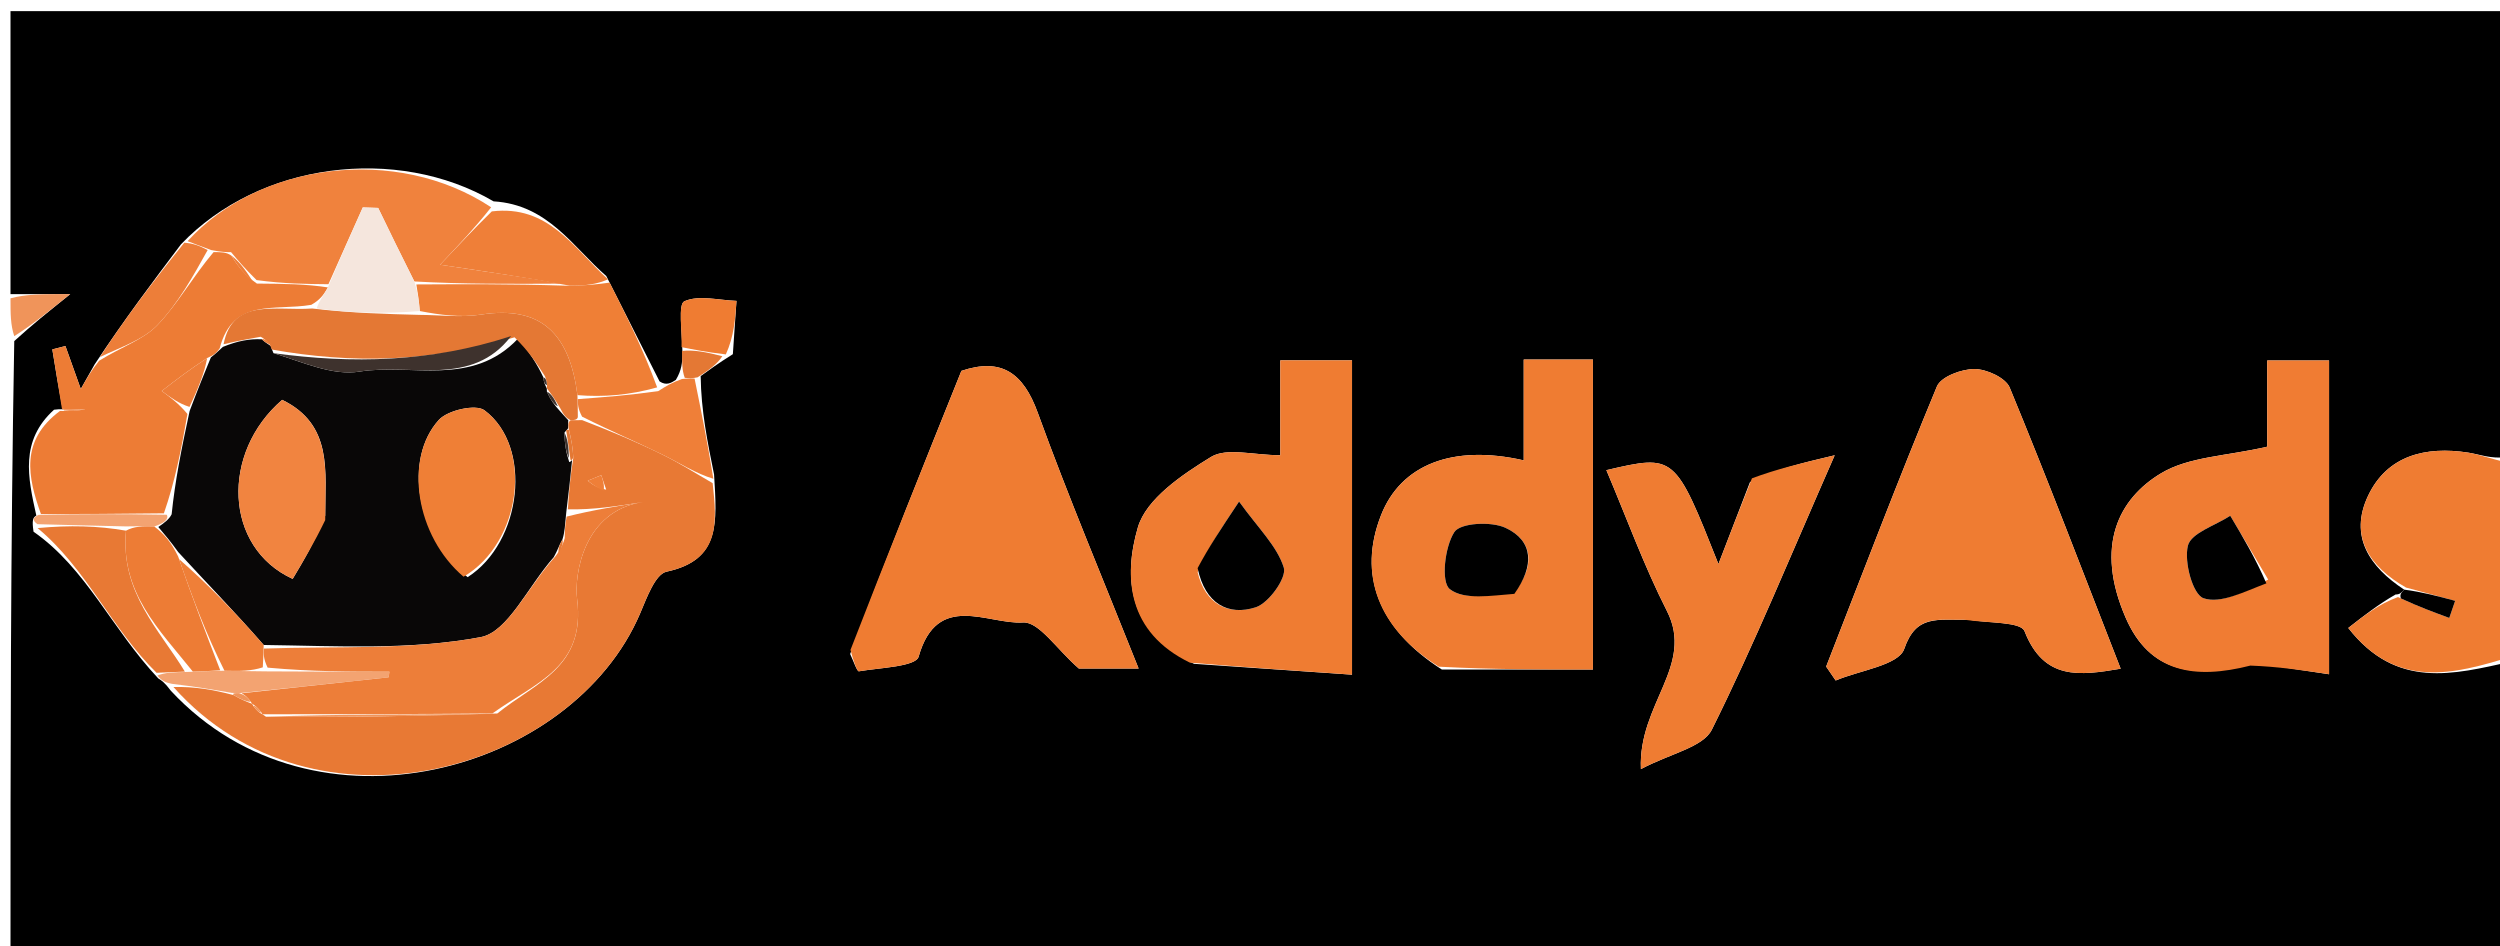
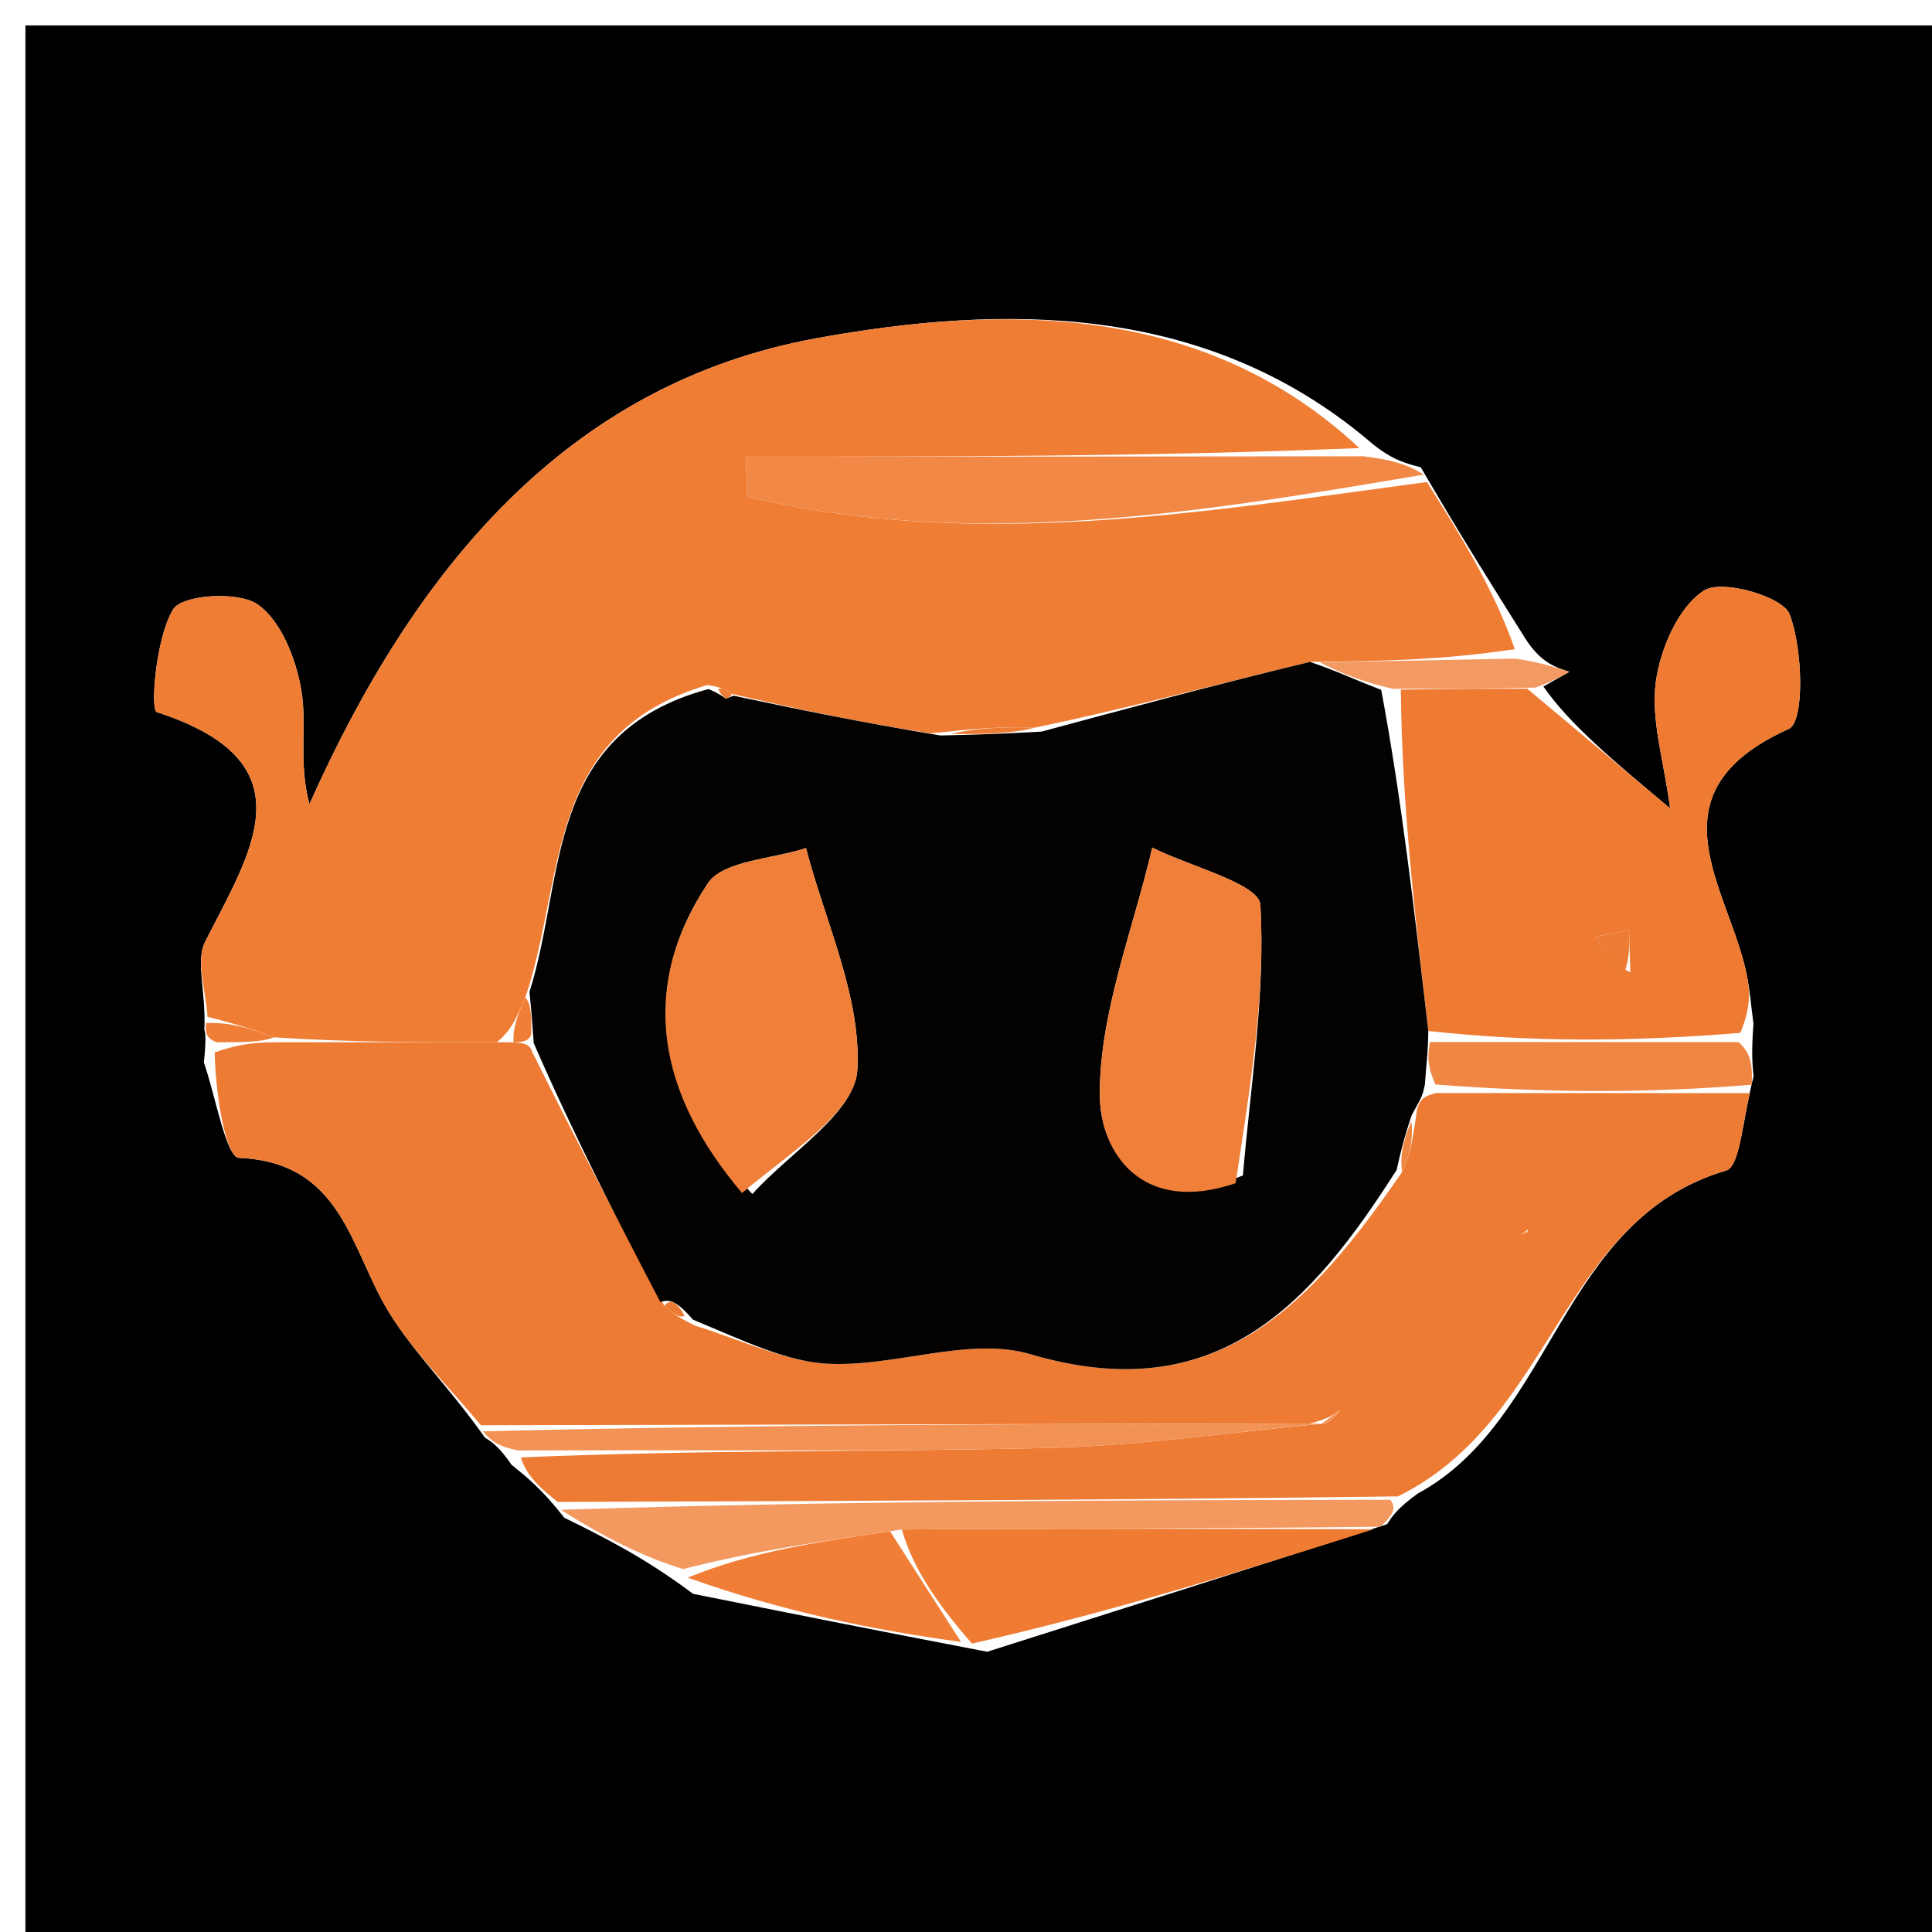
- <svg xmlns="http://www.w3.org/2000/svg" version="1.1" id="Layer_1" x="0px" y="0px" width="100%" viewBox="0 0 238 90" enable-background="new 0 0 238 90" xml:space="preserve">
-   <path fill="#000000" opacity="1" stroke="none" d=" M239,63   C239,72.321 239,81.642 239,90.981   C159.786,90.981 80.572,90.981 1,90.981   C1,71.647 1,52.292 1.357,32.47   C3.101,30.887 4.487,29.771 6.687,28   C3.945,28 2.472,28 1,28   C1,19.013 1,10.026 1,1.061   C80.333,1.061 159.667,1.061 239,1.061   C239,15.103 239,29.083 238.583,43.529   C237.1,43.686 236.051,43.256 234.962,43.088   C230.947,42.467 227.268,43.34 225.443,47.195   C223.612,51.061 225.573,53.961 228.877,56.133   C228.571,56.459 228.451,56.591 228.057,56.596   C226.436,57.524 225.09,58.58 223.556,59.783   C228.149,65.672 233.603,64.191 239,63  M64.974,33.771   C64.942,34.498 64.911,35.224 64.339,36.169   C63.891,36.455 63.443,36.741 62.791,36.31   C61.206,33.175 59.621,30.04 57.718,26.278   C54.555,23.545 52.186,19.48 46.989,19.169   C37.758,13.772 24.654,15.476 17.231,23.256   C14.535,26.837 11.838,30.418 9.003,34.7   C8.645,35.338 8.286,35.975 7.691,37.034   C7.084,35.334 6.657,34.139 6.229,32.943   C5.813,33.049 5.396,33.155 4.98,33.262   C5.287,35.15 5.593,37.038 5.979,38.985   C5.979,38.985 5.919,38.909 5.142,39.005   C1.892,41.963 2.641,45.42 3.459,49.086   C3.129,49.264 3.032,49.528 3.192,50.617   C8.217,54.118 10.645,59.882 15.062,64.581   C15.37,64.773 15.677,64.965 16.267,65.763   C29.983,80.488 54.521,73.467 60.943,58.392   C61.567,56.927 62.377,54.657 63.459,54.423   C68.615,53.312 68.253,49.756 67.979,45.166   C67.36,42.123 66.741,39.08 66.704,35.806   C67.502,35.223 68.3,34.64 69.768,33.717   C69.883,32.026 69.998,30.335 70.114,28.644   C68.429,28.586 66.538,28.063 65.155,28.68   C64.538,28.955 64.943,31.521 64.974,33.771  M187.473,59.002   C189.297,59.337 192.379,59.178 192.735,60.087   C194.579,64.796 197.977,64.325 201.888,63.661   C198.372,54.651 194.971,45.725 191.326,36.901   C190.94,35.965 189.126,35.136 187.972,35.132   C186.743,35.127 184.78,35.859 184.393,36.791   C180.726,45.617 177.327,54.554 173.85,63.459   C174.152,63.901 174.454,64.343 174.756,64.784   C177.031,63.815 180.747,63.34 181.284,61.774   C182.407,58.498 184.384,59.041 187.473,59.002  M80.934,62.263   C81.215,62.838 81.587,63.939 81.765,63.909   C83.758,63.567 87.184,63.467 87.454,62.515   C89.227,56.272 94.052,59.478 97.389,59.26   C98.905,59.162 100.599,61.812 102.705,63.644   C103.78,63.644 105.818,63.644 108.396,63.644   C105.042,55.211 101.716,47.33 98.798,39.301   C97.407,35.471 95.322,34.035 91.525,35.307   C88.004,44.061 84.502,52.768 80.934,62.263  M137.265,63.74   C142.052,63.74 146.839,63.74 151.649,63.74   C151.649,53.677 151.649,43.953 151.649,34.225   C149.368,34.225 147.43,34.225 145.058,34.225   C145.058,37.536 145.058,40.633 145.058,43.826   C138.25,42.277 133.353,44.261 131.473,49.052   C129.268,54.669 131.157,59.813 137.265,63.74  M113.67,63.195   C118.587,63.533 123.505,63.87 128.713,64.228   C128.713,53.921 128.713,44.192 128.713,34.302   C126.448,34.302 124.401,34.302 121.883,34.302   C121.883,37.66 121.883,40.72 121.883,43.338   C119.328,43.338 116.79,42.58 115.284,43.503   C112.545,45.184 109.122,47.484 108.324,50.21   C106.942,54.934 107.306,60.194 113.67,63.195  M214.584,63.112   C216.904,63.462 219.225,63.811 221.727,64.188   C221.727,53.757 221.727,44.034 221.727,34.315   C219.724,34.315 218,34.315 215.837,34.315   C215.837,37.685 215.837,40.746 215.837,42.526   C211.957,43.426 208.389,43.467 205.744,45.05   C201.706,47.467 199.38,51.967 202.373,58.829   C204.653,64.054 208.926,64.716 214.584,63.112  M166.597,45.903   C165.622,48.434 164.648,50.965 163.595,53.7   C159.448,43.246 159.448,43.246 152.926,44.758   C154.841,49.268 156.5,53.855 158.693,58.171   C161.338,63.376 155.941,67.002 156.213,73.218   C159.058,71.712 162.13,71.144 162.967,69.463   C167.015,61.33 170.462,52.897 174.663,43.342   C171.373,44.124 169.173,44.646 166.597,45.903  z" />
-   <path fill="#EF7C32" opacity="1" stroke="none" d=" M229.062,55.939   C225.573,53.961 223.612,51.061 225.443,47.195   C227.268,43.34 230.947,42.467 234.962,43.088   C236.051,43.256 237.1,43.686 238.583,43.998   C239,50.021 239,56.042 239,62.532   C233.603,64.191 228.149,65.672 223.556,59.783   C225.09,58.58 226.436,57.524 228.287,56.84   C230.251,57.751 231.711,58.289 233.171,58.828   C233.357,58.285 233.544,57.742 233.73,57.199   C232.174,56.779 230.618,56.359 229.062,55.939  z" />
-   <path fill="#F0945A" opacity="1" stroke="none" d=" M1,28.4   C2.472,28 3.945,28 6.687,28   C4.487,29.771 3.101,30.887 1.357,32.002   C1,30.933 1,29.867 1,28.4  z" />
-   <path fill="#EF7C32" opacity="1" stroke="none" d=" M187.025,59.002   C184.384,59.041 182.407,58.498 181.284,61.774   C180.747,63.34 177.031,63.815 174.756,64.784   C174.454,64.343 174.152,63.901 173.85,63.459   C177.327,54.554 180.726,45.617 184.393,36.791   C184.78,35.859 186.743,35.127 187.972,35.132   C189.126,35.136 190.94,35.965 191.326,36.901   C194.971,45.725 198.372,54.651 201.888,63.661   C197.977,64.325 194.579,64.796 192.735,60.087   C192.379,59.178 189.297,59.337 187.025,59.002  z" />
-   <path fill="#EF7C32" opacity="1" stroke="none" d=" M80.967,61.869   C84.502,52.768 88.004,44.061 91.525,35.307   C95.322,34.035 97.407,35.471 98.798,39.301   C101.716,47.33 105.042,55.211 108.396,63.644   C105.818,63.644 103.78,63.644 102.705,63.644   C100.599,61.812 98.905,59.162 97.389,59.26   C94.052,59.478 89.227,56.272 87.454,62.515   C87.184,63.467 83.758,63.567 81.765,63.909   C81.587,63.939 81.215,62.838 80.967,61.869  z" />
-   <path fill="#EF7C32" opacity="1" stroke="none" d=" M136.966,63.468   C131.157,59.813 129.268,54.669 131.473,49.052   C133.353,44.261 138.25,42.277 145.058,43.826   C145.058,40.633 145.058,37.536 145.058,34.225   C147.43,34.225 149.368,34.225 151.649,34.225   C151.649,43.953 151.649,53.677 151.649,63.74   C146.839,63.74 142.052,63.74 136.966,63.468  M144.319,56.181   C146.095,53.837 145.976,51.484 143.321,50.248   C141.964,49.615 139.019,49.776 138.453,50.652   C137.531,52.078 137.167,55.42 138.02,56.084   C139.395,57.152 141.953,56.699 144.319,56.181  z" />
-   <path fill="#EF7C32" opacity="1" stroke="none" d=" M113.283,63.086   C107.306,60.194 106.942,54.934 108.324,50.21   C109.122,47.484 112.545,45.184 115.284,43.503   C116.79,42.58 119.328,43.338 121.883,43.338   C121.883,40.72 121.883,37.66 121.883,34.302   C124.401,34.302 126.448,34.302 128.713,34.302   C128.713,44.192 128.713,53.921 128.713,64.228   C123.505,63.87 118.587,63.533 113.283,63.086  M114.015,54.476   C114.725,57.483 116.925,58.662 119.551,57.812   C120.794,57.41 122.513,54.992 122.219,54.044   C121.584,51.993 119.79,50.3 117.959,47.748   C116.128,50.507 115.07,52.102 114.015,54.476  z" />
-   <path fill="#F07C33" opacity="1" stroke="none" d=" M214.234,63.365   C208.926,64.716 204.653,64.054 202.373,58.829   C199.38,51.967 201.706,47.467 205.744,45.05   C208.389,43.467 211.957,43.426 215.837,42.526   C215.837,40.746 215.837,37.685 215.837,34.315   C218,34.315 219.724,34.315 221.727,34.315   C221.727,44.034 221.727,53.757 221.727,64.188   C219.225,63.811 216.904,63.462 214.234,63.365  M215.933,55.177   C214.729,53.152 213.525,51.126 212.321,49.1   C210.902,50.03 208.588,50.739 208.289,51.946   C207.907,53.494 208.749,56.599 209.778,56.953   C211.401,57.51 213.619,56.335 215.933,55.177  z" />
-   <path fill="#E87934" opacity="1" stroke="none" d=" M67.844,45.995   C68.253,49.756 68.615,53.312 63.459,54.423   C62.377,54.657 61.567,56.927 60.943,58.392   C54.521,73.467 29.983,80.488 16.512,65.405   C18.521,65.352 20.284,65.656 22.239,66.174   C22.957,66.597 23.482,66.806 24.006,67.005   C24.005,66.996 23.986,66.993 24.114,67.204   C24.452,67.677 24.709,67.879 25.008,68.009   C25.002,67.998 24.976,67.998 25.32,68.232   C32.778,68.311 39.893,68.155 47.342,67.925   C51.026,64.943 55.761,63.551 54.941,57.025   C54.646,54.685 55.589,48.615 61.208,47.798   C58.835,48.172 56.462,48.546 54.06,48.487   C54.175,46.632 54.32,45.208 54.579,43.566   C54.535,42.583 54.377,41.82 54.137,40.801   C54.07,40.368 54.085,40.189 54.329,40.007   C54.558,40.003 55.017,39.993 55.422,39.997   C58.237,41.084 60.678,42.108 63.05,43.272   C64.697,44.08 66.249,45.08 67.844,45.995  M57.711,46.615   C57.554,46.157 57.396,45.698 57.239,45.239   C56.81,45.413 56.381,45.587 55.952,45.762   C56.378,46.101 56.805,46.441 57.711,46.615  z" />
-   <path fill="#EF7C32" opacity="1" stroke="none" d=" M166.785,45.536   C169.173,44.646 171.373,44.124 174.663,43.342   C170.462,52.897 167.015,61.33 162.967,69.463   C162.13,71.144 159.058,71.712 156.213,73.218   C155.941,67.002 161.338,63.376 158.693,58.171   C156.5,53.855 154.841,49.268 152.926,44.758   C159.448,43.246 159.448,43.246 163.595,53.7   C164.648,50.965 165.622,48.434 166.785,45.536  z" />
-   <path fill="#ED7C35" opacity="1" stroke="none" d=" M3.899,48.942   C2.641,45.42 1.892,41.963 5.711,39.121   C6.859,39.162 7.438,39.087 8.074,38.976   C8.13,38.94 7.988,38.983 7.64,38.977   C6.828,38.956 6.364,38.941 5.9,38.927   C5.593,37.038 5.287,35.15 4.98,33.262   C5.396,33.155 5.813,33.049 6.229,32.943   C6.657,34.139 7.084,35.334 7.691,37.034   C8.286,35.975 8.645,35.338 9.438,34.343   C11.606,32.996 13.677,32.325 14.996,30.939   C16.944,28.893 18.358,26.339 20.332,24.002   C21.11,24.003 21.554,24.003 22.027,24.335   C22.705,25.443 23.354,26.219 24.456,26.996   C27.028,27.017 29.147,27.037 31.217,27.362   C30.795,28.118 30.422,28.57 29.634,29.02   C26.141,29.623 22.165,28.328 20.914,33.167   C20.596,33.619 20.336,33.822 19.722,34.087   C18.044,35.173 16.719,36.198 15.394,37.223   C16.208,37.821 17.022,38.419 17.844,39.409   C17.258,42.807 16.663,45.812 15.604,48.867   C11.393,48.925 7.646,48.933 3.899,48.942  z" />
-   <path fill="#F0823D" opacity="1" stroke="none" d=" M21.998,24.004   C21.554,24.003 21.11,24.003 20.102,23.806   C18.979,23.392 18.42,23.174 17.86,22.957   C24.654,15.476 37.758,13.772 46.758,19.735   C45.147,21.761 43.767,23.221 41.893,25.203   C46.635,25.908 50.319,26.455 53.536,27.004   C48.591,27.029 44.114,27.054 39.446,26.796   C38.172,24.273 37.087,22.034 36.002,19.795   C35.514,19.779 35.026,19.763 34.538,19.747   C33.448,22.184 32.357,24.621 31.266,27.058   C29.147,27.037 27.028,27.017 24.427,26.665   C23.296,25.557 22.647,24.781 21.998,24.004  z" />
-   <path fill="#EF7F36" opacity="1" stroke="none" d=" M39.636,27.079   C44.114,27.054 48.591,27.029 53.757,27.194   C55.642,27.223 56.839,27.064 58.036,26.905   C59.621,30.04 61.206,33.175 62.56,36.878   C59.885,37.63 57.443,37.814 54.973,37.617   C54.235,31.862 51.585,29.044 45.785,29.951   C43.879,30.249 41.885,29.984 39.964,29.611   C39.877,28.524 39.757,27.802 39.636,27.079  z" />
-   <path fill="#EF7F38" opacity="1" stroke="none" d=" M57.877,26.591   C56.839,27.064 55.642,27.223 54.225,27.193   C50.319,26.455 46.635,25.908 41.893,25.203   C43.767,23.221 45.147,21.761 46.82,20.125   C52.186,19.48 54.555,23.545 57.877,26.591  z" />
-   <path fill="#E87934" opacity="1" stroke="none" d=" M14.905,64.05   C10.645,59.882 8.217,54.118 3.578,50.273   C6.64,49.99 9.316,50.052 11.994,50.521   C11.455,56.426 15.184,59.954 17.6,63.937   C16.445,63.993 15.675,64.022 14.905,64.05  z" />
-   <path fill="#EF7F38" opacity="1" stroke="none" d=" M55,37.998   C57.443,37.814 59.885,37.63 62.662,37.237   C63.443,36.741 63.891,36.455 64.92,36.081   C65.708,36.007 65.915,36.022 66.122,36.036   C66.741,39.08 67.36,42.123 67.911,45.581   C66.249,45.08 64.697,44.08 63.05,43.272   C60.678,42.108 58.237,41.084 55.415,39.665   C55.002,38.885 55.001,38.442 55,37.998  z" />
-   <path fill="#ED7E39" opacity="1" stroke="none" d=" M17.546,23.106   C18.42,23.174 18.979,23.392 19.769,23.805   C18.358,26.339 16.944,28.893 14.996,30.939   C13.677,32.325 11.606,32.996 9.507,33.993   C11.838,30.418 14.535,26.837 17.546,23.106  z" />
-   <path fill="#EF7C32" opacity="1" stroke="none" d=" M64.884,33.048   C64.943,31.521 64.538,28.955 65.155,28.68   C66.538,28.063 68.429,28.586 70.114,28.644   C69.998,30.335 69.883,32.026 69.099,33.739   C67.249,33.523 66.066,33.285 64.884,33.048  z" />
-   <path fill="#F3A371" opacity="1" stroke="none" d=" M14.984,64.315   C15.675,64.022 16.445,63.993 17.973,63.964   C19.476,63.911 20.221,63.86 21.368,63.853   C22.849,63.893 23.926,63.89 25.464,63.915   C29.641,63.943 33.356,63.943 37.072,63.943   C37.049,64.121 37.025,64.3 37.002,64.478   C32.335,64.985 27.668,65.493 22.763,65.989   C22.524,65.977 22.047,65.96 22.047,65.96   C20.284,65.656 18.521,65.352 16.371,65.102   C15.677,64.965 15.37,64.773 14.984,64.315  z" />
-   <path fill="#F3A371" opacity="1" stroke="none" d=" M11.991,50.114   C9.316,50.052 6.64,49.99 3.568,49.903   C3.032,49.528 3.129,49.264 3.679,49.014   C7.646,48.933 11.393,48.925 15.877,49.006   C16.1,49.454 15.586,49.812 14.689,50.122   C13.535,50.087 12.763,50.1 11.991,50.114  z" />
-   <path fill="#E47834" opacity="1" stroke="none" d=" M64.929,33.409   C66.066,33.285 67.249,33.523 68.765,33.909   C68.3,34.64 67.502,35.223 66.413,35.921   C65.915,36.022 65.708,36.007 65.19,35.972   C64.911,35.224 64.942,34.498 64.929,33.409  z" />
-   <path fill="#000000" opacity="1" stroke="none" d=" M228.877,56.133   C230.618,56.359 232.174,56.779 233.73,57.199   C233.544,57.742 233.357,58.285 233.171,58.828   C231.711,58.289 230.251,57.751 228.561,56.968   C228.451,56.591 228.571,56.459 228.877,56.133  z" />
-   <path fill="#000000" opacity="1" stroke="none" d=" M144.165,56.535   C141.953,56.699 139.395,57.152 138.02,56.084   C137.167,55.42 137.531,52.078 138.453,50.652   C139.019,49.776 141.964,49.615 143.321,50.248   C145.976,51.484 146.095,53.837 144.165,56.535  z" />
-   <path fill="#000000" opacity="1" stroke="none" d=" M114.013,54.087   C115.07,52.102 116.128,50.507 117.959,47.748   C119.79,50.3 121.584,51.993 122.219,54.044   C122.513,54.992 120.794,57.41 119.551,57.812   C116.925,58.662 114.725,57.483 114.013,54.087  z" />
-   <path fill="#000000" opacity="1" stroke="none" d=" M215.759,55.535   C213.619,56.335 211.401,57.51 209.778,56.953   C208.749,56.599 207.907,53.494 208.289,51.946   C208.588,50.739 210.902,50.03 212.321,49.1   C213.525,51.126 214.729,53.152 215.759,55.535  z" />
-   <path fill="#090707" opacity="1" stroke="none" d=" M15.072,50.169   C15.586,49.812 16.1,49.454 16.341,48.957   C16.663,45.812 17.258,42.807 18.052,39.13   C18.859,36.981 19.468,35.504 20.076,34.026   C20.336,33.822 20.596,33.619 21.221,33.023   C22.664,32.44 23.74,32.249 24.92,32.301   C25.323,32.672 25.624,32.802 25.864,33.013   C25.803,33.094 25.887,33.279 26.035,33.621   C28.871,34.49 31.685,35.793 34.219,35.378   C39.171,34.566 44.921,36.897 49.319,32.233   C50.387,33.499 51.127,34.646 51.735,35.941   C51.75,36.373 51.897,36.658 52.044,36.957   C52.045,36.97 52.071,36.974 52.065,37.285   C52.408,38.065 52.756,38.533 53.303,39.132   C53.676,39.534 53.875,39.783 54.099,40.011   C54.085,40.189 54.07,40.368 54.081,40.7   C54.106,40.853 53.894,40.95 53.738,41.185   C53.743,42.279 53.905,43.137 54.191,43.991   C54.317,43.986 54.465,43.785 54.465,43.785   C54.32,45.208 54.175,46.632 53.912,48.749   C53.782,50.038 53.772,50.633 53.544,51.356   C53.22,51.911 53.114,52.339 52.718,53.04   C50.226,55.874 48.349,60.171 45.757,60.657   C39.046,61.915 32.021,61.494 25.104,61.402   C22.413,58.314 19.739,55.569 16.968,52.558   C16.271,51.584 15.671,50.877 15.072,50.169  M44.517,54.946   C49.695,51.641 50.755,42.508 46.119,39.058   C45.298,38.447 42.619,39.048 41.777,39.977   C38.424,43.675 39.564,51.031 44.517,54.946  M30.962,49.093   C30.949,44.913 31.727,40.428 26.861,38.066   C21.006,43.107 21.325,52.12 27.862,55.111   C28.869,53.427 29.914,51.682 30.962,49.093  z" />
-   <path fill="#ED7E39" opacity="1" stroke="none" d=" M53.761,51.229   C53.772,50.633 53.782,50.038 53.941,49.181   C56.462,48.546 58.835,48.172 61.208,47.798   C55.589,48.615 54.646,54.685 54.941,57.025   C55.761,63.551 51.026,64.943 46.873,67.922   C39.038,67.995 32.007,67.996 24.976,67.998   C24.976,67.998 25.002,67.998 24.87,67.807   C24.525,67.362 24.274,67.155 23.986,66.993   C23.986,66.993 24.005,66.996 23.874,66.803   C23.538,66.355 23.291,66.152 23.001,66   C27.668,65.493 32.335,64.985 37.002,64.478   C37.025,64.3 37.049,64.121 37.072,63.943   C33.356,63.943 29.641,63.943 25.479,63.559   C25.061,62.697 25.091,62.221 25.121,61.744   C32.021,61.494 39.046,61.915 45.757,60.657   C48.349,60.171 50.226,55.874 52.901,52.932   C53.502,52.11 53.632,51.669 53.761,51.229  z" />
-   <path fill="#E47834" opacity="1" stroke="none" d=" M54.329,40.007   C53.875,39.783 53.676,39.534 53.305,38.81   C52.761,37.896 52.416,37.435 52.071,36.974   C52.071,36.974 52.045,36.97 52.071,36.658   C52.02,36.162 51.943,35.978 51.866,35.794   C51.127,34.646 50.387,33.499 48.987,32.113   C40.981,34.507 33.48,34.633 25.887,33.279   C25.887,33.279 25.803,33.094 25.701,32.842   C25.356,32.388 25.095,32.21 24.817,32.059   C23.74,32.249 22.664,32.44 21.28,32.774   C22.165,28.328 26.141,29.623 29.721,29.369   C33.461,29.806 36.696,29.891 39.932,29.977   C41.885,29.984 43.879,30.249 45.785,29.951   C51.585,29.044 54.235,31.862 54.973,37.617   C55.001,38.442 55.002,38.885 55.01,39.661   C55.017,39.993 54.558,40.003 54.329,40.007  z" />
-   <path fill="#F0945A" opacity="1" stroke="none" d=" M25.32,68.232   C32.007,67.996 39.038,67.995 46.539,67.997   C39.893,68.155 32.778,68.311 25.32,68.232  z" />
-   <path fill="#EF7F38" opacity="1" stroke="none" d=" M57.472,46.698   C56.805,46.441 56.378,46.101 55.952,45.762   C56.381,45.587 56.81,45.413 57.239,45.239   C57.396,45.698 57.554,46.157 57.472,46.698  z" />
-   <path fill="#E47834" opacity="1" stroke="none" d=" M54.162,40.955   C54.377,41.82 54.535,42.583 54.579,43.566   C54.465,43.785 54.317,43.986 54.287,43.612   C54.137,42.474 54.015,41.712 53.894,40.95   C53.894,40.95 54.106,40.853 54.162,40.955  z" />
-   <path fill="#F0945A" opacity="1" stroke="none" d=" M22.763,65.989   C23.291,66.152 23.538,66.355 23.875,66.812   C23.482,66.806 22.957,66.597 22.239,66.174   C22.047,65.96 22.524,65.977 22.763,65.989  z" />
-   <path fill="#F0945A" opacity="1" stroke="none" d=" M24.114,67.204   C24.274,67.155 24.525,67.362 24.875,67.818   C24.709,67.879 24.452,67.677 24.114,67.204  z" />
-   <path fill="#F5E6DD" opacity="1" stroke="none" d=" M39.964,29.611   C36.696,29.891 33.461,29.806 30.137,29.371   C30.422,28.57 30.795,28.118 31.217,27.362   C32.357,24.621 33.448,22.184 34.538,19.747   C35.026,19.763 35.514,19.779 36.002,19.795   C37.087,22.034 38.172,24.273 39.446,26.796   C39.757,27.802 39.877,28.524 39.964,29.611  z" />
-   <path fill="#ED7E39" opacity="1" stroke="none" d=" M19.722,34.087   C19.468,35.504 18.859,36.981 18.043,38.738   C17.022,38.419 16.208,37.821 15.394,37.223   C16.719,36.198 18.044,35.173 19.722,34.087  z" />
-   <path fill="#ED7E39" opacity="1" stroke="none" d=" M22.027,24.335   C22.647,24.781 23.296,25.557 23.975,26.665   C23.354,26.219 22.705,25.443 22.027,24.335  z" />
-   <path fill="#ED7E39" opacity="1" stroke="none" d=" M8.017,39.012   C7.438,39.087 6.859,39.162 6.099,39.073   C5.919,38.909 5.979,38.985 5.94,38.956   C6.364,38.941 6.828,38.956 7.646,38.985   C8,39 8.017,39.012 8.017,39.012  z" />
-   <path fill="#ED7E39" opacity="1" stroke="none" d=" M7.994,38.991   C7.988,38.983 8.13,38.94 8.074,38.976   C8.017,39.012 8,39 7.994,38.991  z" />
-   <path fill="#ED7C35" opacity="1" stroke="none" d=" M14.689,50.122   C15.671,50.877 16.271,51.584 16.957,52.968   C18.35,57.032 19.658,60.421 20.965,63.809   C20.221,63.86 19.476,63.911 18.358,63.936   C15.184,59.954 11.455,56.426 11.994,50.521   C12.763,50.1 13.535,50.087 14.689,50.122  z" />
-   <path fill="#EF7F38" opacity="1" stroke="none" d=" M21.368,63.853   C19.658,60.421 18.35,57.032 17.054,53.233   C19.739,55.569 22.413,58.314 25.104,61.402   C25.091,62.221 25.061,62.697 25.017,63.531   C23.926,63.89 22.849,63.893 21.368,63.853  z" />
-   <path fill="#EF7F36" opacity="1" stroke="none" d=" M44.13,54.905   C39.564,51.031 38.424,43.675 41.777,39.977   C42.619,39.048 45.298,38.447 46.119,39.058   C50.755,42.508 49.695,51.641 44.13,54.905  z" />
-   <path fill="#F18440" opacity="1" stroke="none" d=" M30.96,49.515   C29.914,51.682 28.869,53.427 27.862,55.111   C21.325,52.12 21.006,43.107 26.861,38.066   C31.727,40.428 30.949,44.913 30.96,49.515  z" />
-   <path fill="#3E322D" opacity="1" stroke="none" d=" M26.035,33.621   C33.48,34.633 40.981,34.507 48.657,31.995   C44.921,36.897 39.171,34.566 34.219,35.378   C31.685,35.793 28.871,34.49 26.035,33.621  z" />
-   <path fill="#3E322D" opacity="1" stroke="none" d=" M53.738,41.185   C54.015,41.712 54.137,42.474 54.162,43.616   C53.905,43.137 53.743,42.279 53.738,41.185  z" />
-   <path fill="#3E322D" opacity="1" stroke="none" d=" M52.065,37.285   C52.416,37.435 52.761,37.896 53.105,38.679   C52.756,38.533 52.408,38.065 52.065,37.285  z" />
-   <path fill="#E47834" opacity="1" stroke="none" d=" M53.544,51.356   C53.632,51.669 53.502,52.11 53.19,52.659   C53.114,52.339 53.22,51.911 53.544,51.356  z" />
-   <path fill="#3E322D" opacity="1" stroke="none" d=" M51.735,35.941   C51.943,35.978 52.02,36.162 52.071,36.645   C51.897,36.658 51.75,36.373 51.735,35.941  z" />
-   <path fill="#ED7E39" opacity="1" stroke="none" d=" M24.92,32.301   C25.095,32.21 25.356,32.388 25.762,32.761   C25.624,32.802 25.323,32.672 24.92,32.301  z" />
+ <svg xmlns="http://www.w3.org/2000/svg" version="1.1" id="Layer_1" x="0px" y="0px" width="100%" viewBox="0 0 76 76" enable-background="new 0 0 76 76" xml:space="preserve">
+   <path fill="#000000" opacity="1" stroke="none" d=" M48,77   C32,77 16.5,77 1,77   C1,51.667 1,26.333 1,1   C26.333,1 51.667,1 77,1   C77,26.333 77,51.667 77,77   C67.5,77 58,77 48,77  M27.265,62.698   C30.836,63.413 34.408,64.128 38.834,64.976   C43.898,63.37 48.963,61.764 54.566,59.957   C54.768,59.643 54.969,59.329 55.775,58.751   C61.149,55.833 61.354,47.97 67.896,46.049   C68.462,45.883 68.54,44.057 68.982,42.337   C68.936,41.889 68.889,41.442 68.977,40.267   C68.889,39.619 68.839,38.963 68.708,38.325   C68.01,34.928 64.776,31.192 70.367,28.673   C70.992,28.391 70.923,25.531 70.399,24.164   C70.13,23.462 67.737,22.778 67.034,23.228   C66.022,23.875 65.316,25.513 65.137,26.818   C64.933,28.312 65.449,29.904 65.698,31.798   C63.415,29.886 61.746,28.489 60.714,27.006   C61.054,26.813 61.395,26.62 61.735,26.427   C61.178,26.247 60.62,26.066 60.019,25.144   C58.723,23.083 57.428,21.022 55.888,18.379   C55.293,18.231 54.698,18.083 53.789,17.289   C47.336,11.884 39.417,11.981 32.135,13.302   C22.257,15.094 16.265,22.469 12.173,31.633   C11.729,30.009 12.087,28.532 11.854,27.154   C11.647,25.928 11.06,24.415 10.128,23.772   C9.364,23.244 7.159,23.392 6.807,23.975   C6.124,25.105 5.911,27.929 6.166,28.012   C12.254,29.989 9.88,33.473 8.07,37.045   C7.68,37.816 8.11,39.003 8.04,40.498   C8.079,40.665 8.118,40.832 8.021,41.799   C8.479,43.107 8.889,45.525 9.402,45.547   C13.478,45.721 13.78,49.148 15.296,51.616   C16.288,53.231 17.696,54.591 19.071,56.547   C19.349,56.723 19.627,56.9 20.126,57.624   C20.73,58.11 21.333,58.596 22.198,59.703   C23.765,60.478 25.331,61.252 27.265,62.698  z" />
+   <path fill="#F07D34" opacity="1" stroke="none" d=" M8.162,39.998   C8.11,39.003 7.68,37.816 8.07,37.045   C9.88,33.473 12.254,29.989 6.166,28.012   C5.911,27.929 6.124,25.105 6.807,23.975   C7.159,23.392 9.364,23.244 10.128,23.772   C11.06,24.415 11.647,25.928 11.854,27.154   C12.087,28.532 11.729,30.009 12.173,31.633   C16.265,22.469 22.257,15.094 32.135,13.302   C39.417,11.981 47.336,11.884 53.472,17.626   C45.214,17.963 37.274,17.963 29.334,17.963   C29.353,18.488 29.373,19.012 29.392,19.537   C38.327,21.663 47.228,20.155 56.133,18.961   C57.428,21.022 58.723,23.083 59.591,25.536   C56.742,25.968 54.322,26.007 51.532,26.038   C47.765,26.946 44.37,27.862 40.714,28.622   C39.31,28.573 38.167,28.681 36.607,28.85   C33.747,28.397 31.303,27.882 28.759,27.289   C28.518,27.112 28.369,27.029 27.824,26.948   C21.381,28.855 22.25,34.563 20.666,39.237   C20.334,39.971 20.165,40.485 19.546,41   C16.399,41.001 13.703,41.001 10.766,40.805   C9.739,40.405 8.95,40.202 8.162,39.998  z" />
+   <path fill="#ED7B33" opacity="1" stroke="none" d=" M11.006,41   C13.703,41.001 16.399,41.001 19.754,41   C20.412,41 20.828,41 20.926,41.358   C22.676,44.884 24.326,48.053 26.134,51.368   C26.512,51.698 26.749,51.858 27.342,52.146   C29.341,52.776 30.989,53.591 32.665,53.651   C35.293,53.745 38.164,52.57 40.537,53.271   C47.878,55.441 51.588,51.286 55.156,46.102   C55.486,45.426 55.602,44.667 55.738,43.653   C55.862,43.264 55.967,43.129 56.49,42.998   C60.886,43.002 64.865,43.002 68.844,43.002   C68.54,44.057 68.462,45.883 67.896,46.049   C61.354,47.97 61.149,55.833 54.992,58.864   C43.452,59.013 32.694,59.047 21.936,59.081   C21.333,58.596 20.73,58.11 20.489,57.331   C27.656,57.026 34.464,57.12 41.266,56.958   C44.851,56.872 48.425,56.337 52.172,55.99   C52.467,55.805 52.596,55.635 52.724,55.464   C52.482,55.641 52.24,55.819 51.529,55.996   C40.346,56.019 29.632,56.042 18.918,56.065   C17.696,54.591 16.288,53.231 15.296,51.616   C13.78,49.148 13.478,45.721 9.402,45.547   C8.889,45.525 8.479,43.107 8.445,41.4   C9.581,41.001 10.294,41.001 11.006,41  M60.097,48.37   C60.097,48.37 59.834,48.561 59.834,48.561   C59.834,48.561 60.175,48.533 60.097,48.37  z" />
+   <path fill="#EF7B33" opacity="1" stroke="none" d=" M60.078,27.092   C61.746,28.489 63.415,29.886 65.698,31.798   C65.449,29.904 64.933,28.312 65.137,26.818   C65.316,25.513 66.022,23.875 67.034,23.228   C67.737,22.778 70.13,23.462 70.399,24.164   C70.923,25.531 70.992,28.391 70.367,28.673   C64.776,31.192 68.01,34.928 68.708,38.325   C68.839,38.963 68.889,39.619 68.459,40.63   C64.044,40.992 60.146,40.992 56.186,40.555   C55.633,35.802 55.144,31.486 55.106,27.13   C57.064,27.091 58.571,27.092 60.078,27.092  M64.134,38.25   C64.117,37.691 64.099,37.133 64.082,36.574   C63.64,36.667 63.197,36.76 62.755,36.853   C63.051,37.349 63.346,37.844 64.134,38.25  z" />
+   <path fill="#F07C33" opacity="1" stroke="none" d=" M54.028,60.158   C48.963,61.764 43.898,63.37 38.233,64.655   C36.759,62.969 35.887,61.603 35.477,60.167   C41.97,60.117 47.999,60.138 54.028,60.158  z" />
+   <path fill="#F18846" opacity="1" stroke="none" d=" M56.01,18.67   C47.228,20.155 38.327,21.663 29.392,19.537   C29.373,19.012 29.353,18.488 29.334,17.963   C37.274,17.963 45.214,17.963 53.628,17.949   C54.698,18.083 55.293,18.231 56.01,18.67  z" />
+   <path fill="#F07E36" opacity="1" stroke="none" d=" M35.014,60.238   C35.887,61.603 36.759,62.969 37.806,64.589   C34.408,64.128 30.836,63.413 27.054,62.06   C29.567,61.027 32.29,60.633 35.014,60.238  z" />
+   <path fill="#F39960" opacity="1" stroke="none" d=" M35.477,60.167   C32.29,60.633 29.567,61.027 26.87,61.725   C25.331,61.252 23.765,60.478 22.067,59.392   C32.694,59.047 43.452,59.013 54.689,58.997   C54.969,59.329 54.768,59.643 54.297,60.057   C47.999,60.138 41.97,60.117 35.477,60.167  z" />
+   <path fill="#F29255" opacity="1" stroke="none" d=" M18.995,56.306   C29.632,56.042 40.346,56.019 51.53,55.998   C52,56 52.005,56.004 52.005,56.004   C48.425,56.337 44.851,56.872 41.266,56.958   C34.464,57.12 27.656,57.026 20.378,57.057   C19.627,56.9 19.349,56.723 18.995,56.306  z" />
+   <path fill="#EF8644" opacity="1" stroke="none" d=" M56.249,40.992   C60.146,40.992 64.044,40.992 68.392,40.993   C68.889,41.442 68.936,41.889 68.913,42.67   C64.865,43.002 60.886,43.002 56.47,42.661   C56.104,41.877 56.177,41.435 56.249,40.992  z" />
+   <path fill="#F39A62" opacity="1" stroke="none" d=" M60.396,27.049   C58.571,27.092 57.064,27.091 54.785,27.097   C53.31,26.75 52.606,26.398 51.902,26.046   C54.322,26.007 56.742,25.968 59.612,25.907   C60.62,26.066 61.178,26.247 61.735,26.427   C61.395,26.62 61.054,26.813 60.396,27.049  z" />
+   <path fill="#F07E37" opacity="1" stroke="none" d=" M10.766,40.805   C10.294,41.001 9.581,41.001 8.513,41   C8.118,40.832 8.079,40.665 8.101,40.248   C8.95,40.202 9.739,40.405 10.766,40.805  z" />
+   <path fill="#030201" opacity="1" stroke="none" d=" M51.532,26.038   C52.606,26.398 53.31,26.75 54.334,27.136   C55.144,31.486 55.633,35.802 56.186,40.555   C56.177,41.435 56.104,41.877 56.052,42.658   C55.967,43.129 55.862,43.264 55.536,43.86   C55.191,44.888 55.067,45.454 54.942,46.019   C51.588,51.286 47.878,55.441 40.537,53.271   C38.164,52.57 35.293,53.745 32.665,53.651   C30.989,53.591 29.341,52.776 27.261,51.913   C26.635,51.191 26.347,51.089 25.977,51.221   C24.326,48.053 22.676,44.884 20.994,41.03   C20.919,39.901 20.873,39.459 20.828,39.017   C22.25,34.563 21.381,28.855 27.869,27.106   C28.3,27.277 28.554,27.484 28.554,27.484   C28.554,27.484 28.859,27.368 28.859,27.368   C31.303,27.882 33.747,28.397 36.997,28.932   C38.861,28.894 39.918,28.836 40.974,28.779   C44.37,27.862 47.765,26.946 51.532,26.038  M29.596,46.97   C31.056,45.344 33.634,43.779 33.727,42.077   C33.885,39.217 32.463,36.271 31.705,33.36   C30.381,33.803 28.444,33.841 27.837,34.759   C25.086,38.914 25.894,43.044 29.596,46.97  M48.893,46.24   C49.193,42.687 49.782,39.118 49.58,35.595   C49.532,34.765 46.816,34.089 45.327,33.342   C44.577,36.569 43.267,39.795 43.263,43.023   C43.26,45.394 44.952,47.79 48.893,46.24  z" />
+   <path fill="#ED7C34" opacity="1" stroke="none" d=" M40.714,28.622   C39.918,28.836 38.861,28.894 37.414,28.87   C38.167,28.681 39.31,28.573 40.714,28.622  z" />
+   <path fill="#F07E37" opacity="1" stroke="none" d=" M20.666,39.237   C20.873,39.459 20.919,39.901 20.896,40.671   C20.828,41 20.412,41 20.204,41   C20.165,40.485 20.334,39.971 20.666,39.237  z" />
+   <path fill="#ED7C34" opacity="1" stroke="none" d=" M28.759,27.289   C28.859,27.368 28.554,27.484 28.554,27.484   C28.554,27.484 28.3,27.277 28.256,27.119   C28.369,27.029 28.518,27.112 28.759,27.289  z" />
+   <path fill="#EF8644" opacity="1" stroke="none" d=" M55.156,46.102   C55.067,45.454 55.191,44.888 55.517,44.115   C55.602,44.667 55.486,45.426 55.156,46.102  z" />
+   <path fill="#F29255" opacity="1" stroke="none" d=" M60.136,48.451   C60.175,48.533 59.834,48.561 59.834,48.561   C59.834,48.561 60.097,48.37 60.136,48.451  z" />
+   <path fill="#F29255" opacity="1" stroke="none" d=" M51.999,55.998   C52.24,55.819 52.482,55.641 52.724,55.464   C52.596,55.635 52.467,55.805 52.172,55.99   C52.005,56.004 52,56 51.999,55.998  z" />
+   <path fill="#EC7B33" opacity="1" stroke="none" d=" M26.134,51.368   C26.347,51.089 26.635,51.191 26.922,51.759   C26.749,51.858 26.512,51.698 26.134,51.368  z" />
+   <path fill="#ED7C34" opacity="1" stroke="none" d=" M63.888,38.295   C63.346,37.844 63.051,37.349 62.755,36.853   C63.197,36.76 63.64,36.667 64.082,36.574   C64.099,37.133 64.117,37.691 63.888,38.295  z" />
+   <path fill="#F08039" opacity="1" stroke="none" d=" M29.19,46.931   C25.894,43.044 25.086,38.914 27.837,34.759   C28.444,33.841 30.381,33.803 31.705,33.36   C32.463,36.271 33.885,39.217 33.727,42.077   C33.634,43.779 31.056,45.344 29.19,46.931  z" />
+   <path fill="#F07F39" opacity="1" stroke="none" d=" M48.605,46.545   C44.952,47.79 43.26,45.394 43.263,43.023   C43.267,39.795 44.577,36.569 45.327,33.342   C46.816,34.089 49.532,34.765 49.58,35.595   C49.782,39.118 49.193,42.687 48.605,46.545  z" />
</svg>
